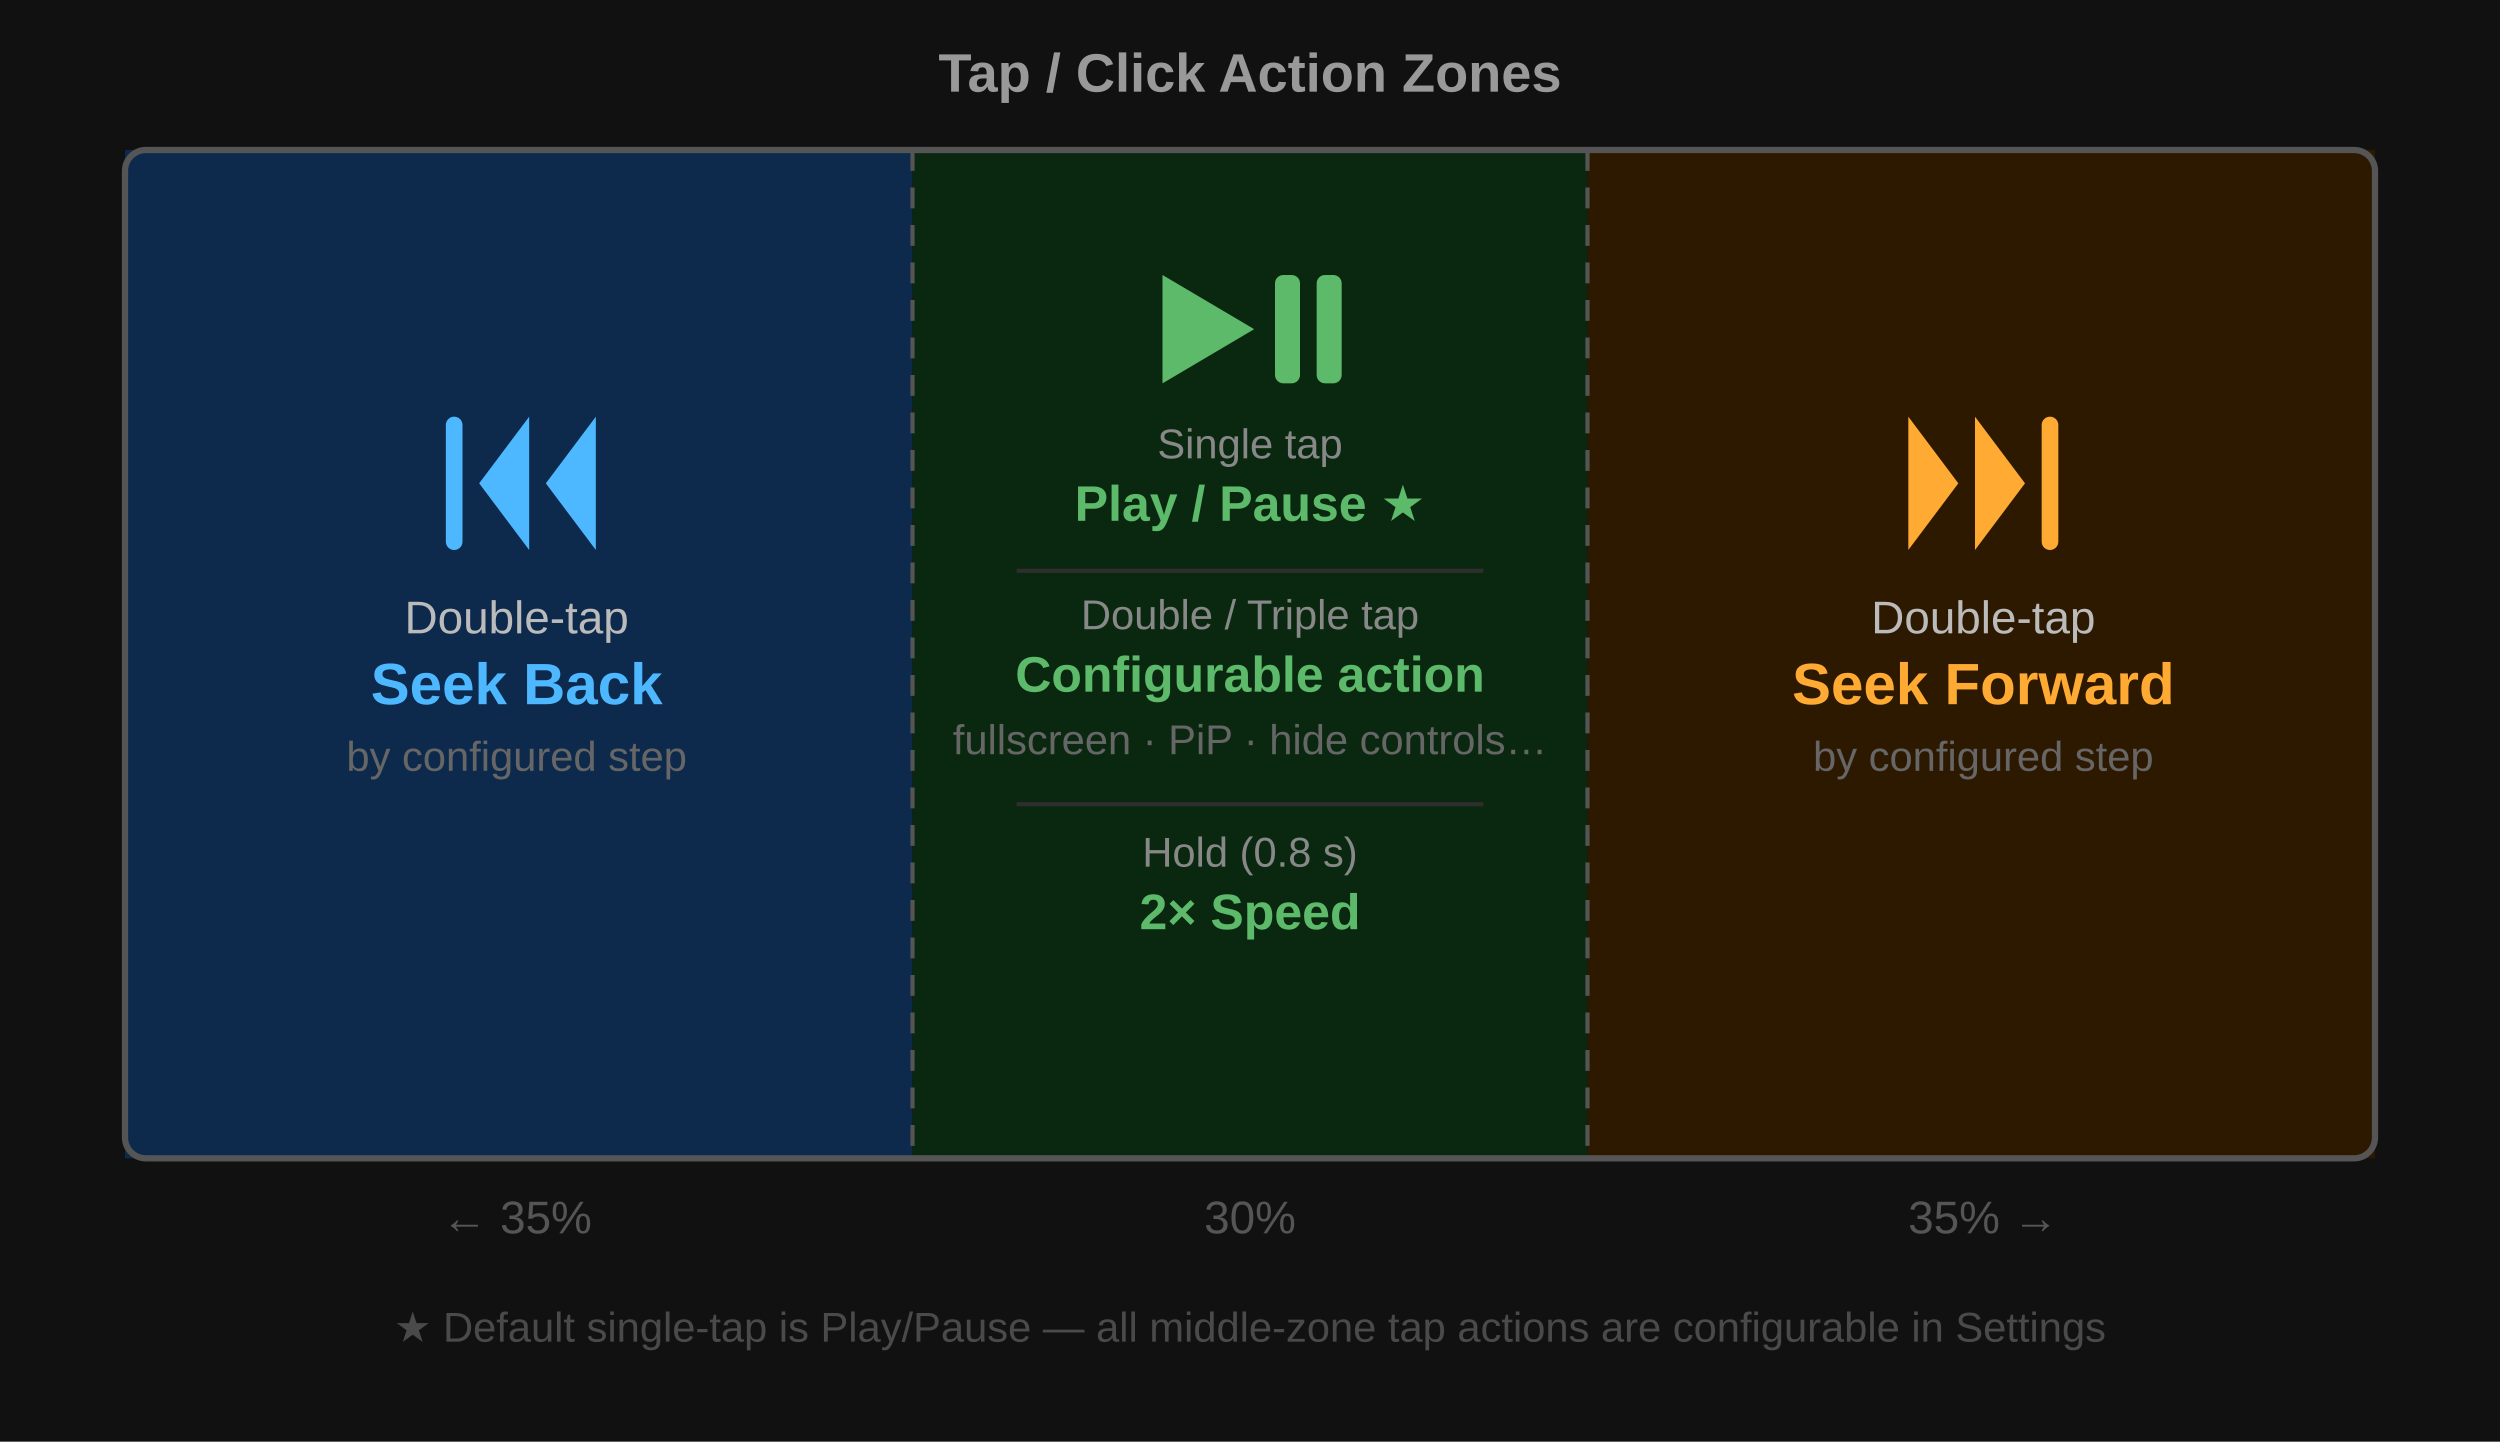
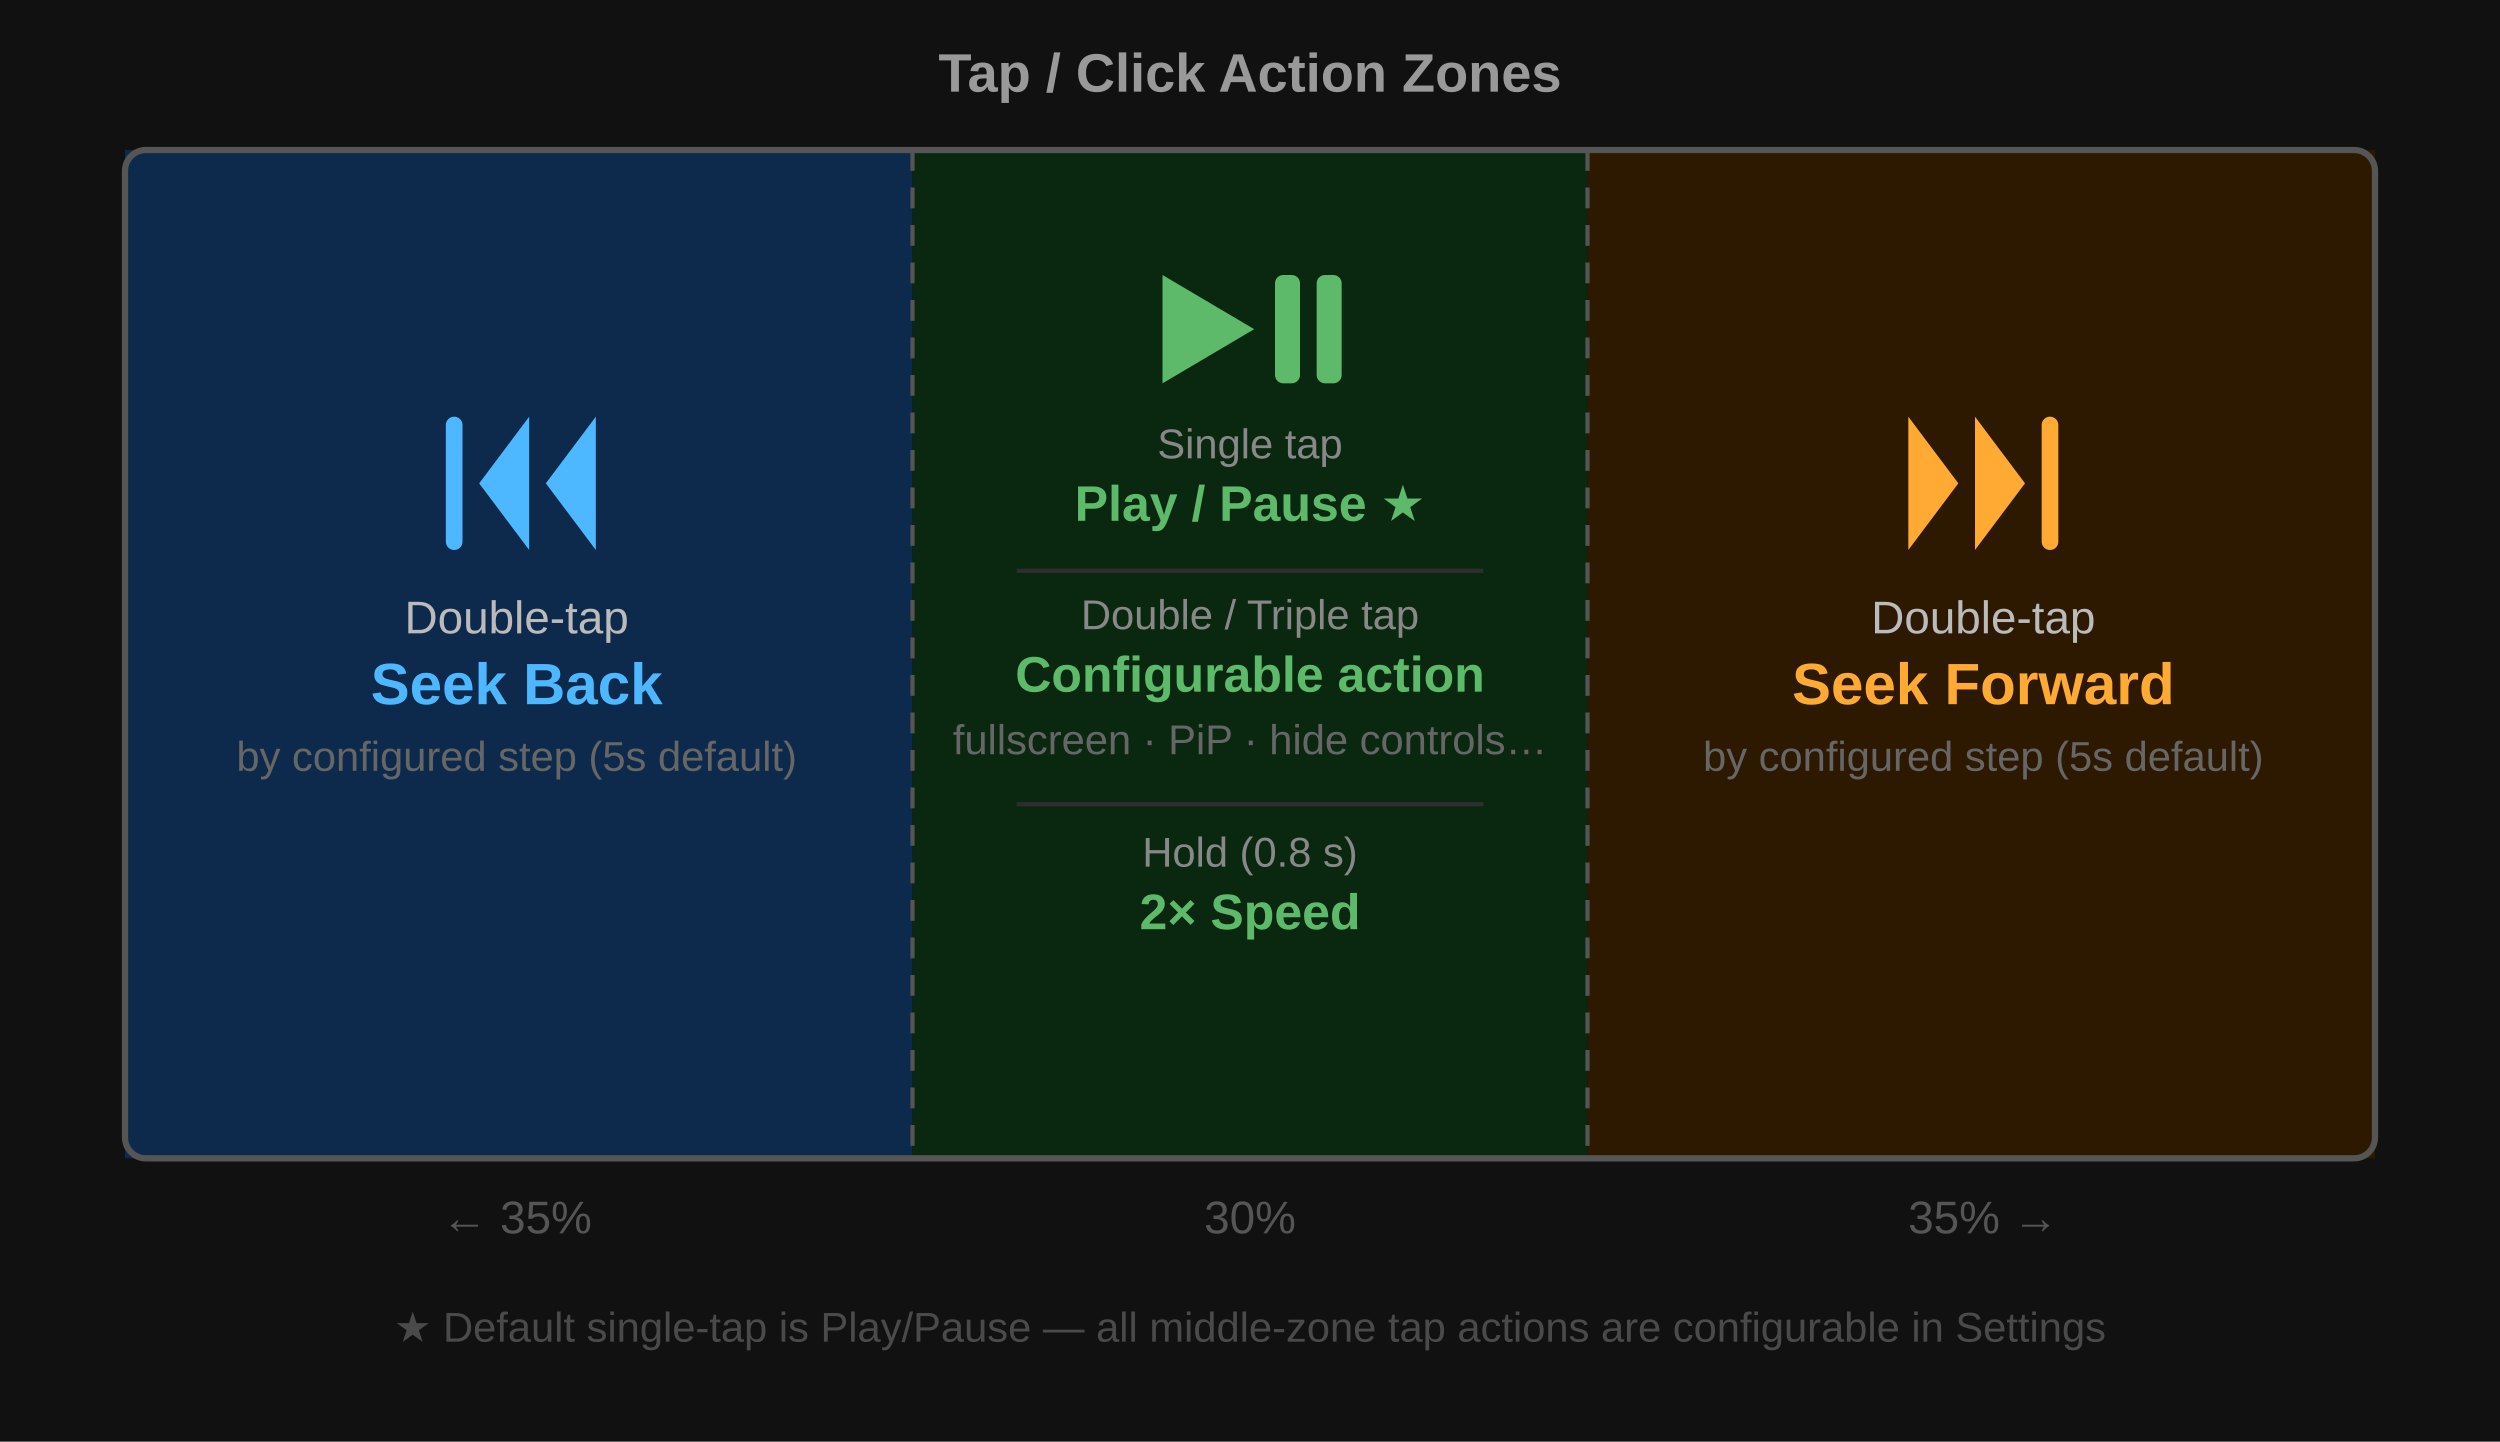
<svg xmlns="http://www.w3.org/2000/svg" viewBox="0 0 600 346" width="600">
  <rect width="600" height="346" fill="#111" />
  <text x="300" y="22" text-anchor="middle" font-family="Arial,sans-serif" font-size="13" font-weight="bold" fill="#999">Tap / Click Action Zones</text>
  <rect x="30" y="36" width="189" height="242" fill="#0d2a4d" />
  <rect x="219" y="36" width="162" height="242" fill="#0a2810" />
  <rect x="381" y="36" width="189" height="242" fill="#2d1800" />
  <rect x="30" y="36" width="540" height="242" rx="5" fill="none" stroke="#555" stroke-width="1.5" />
  <line x1="219" y1="36" x2="219" y2="278" stroke="#555" stroke-width="1" stroke-dasharray="5,4" />
  <line x1="381" y1="36" x2="381" y2="278" stroke="#555" stroke-width="1" stroke-dasharray="5,4" />
  <g transform="translate(107,100)">
    <rect x="0" y="0" width="4" height="32" rx="2" fill="#4db8ff" />
    <polygon points="20,0 8,16 20,32" fill="#4db8ff" />
    <polygon points="36,0 24,16 36,32" fill="#4db8ff" />
  </g>
  <text x="124" y="152" text-anchor="middle" font-family="Arial,sans-serif" font-size="11" fill="#bbb">Double-tap</text>
  <text x="124" y="169" text-anchor="middle" font-family="Arial,sans-serif" font-size="14" font-weight="bold" fill="#4db8ff">Seek Back</text>
-   <text x="124" y="185" text-anchor="middle" font-family="Arial,sans-serif" font-size="10" fill="#666">by configured step</text>
+   <text x="124" y="185" text-anchor="middle" font-family="Arial,sans-serif" font-size="10" fill="#666">by configured step (5s default)</text>
  <g transform="translate(279,66)">
    <polygon points="0,0 0,26 22,13" fill="#5dba6a" />
    <rect x="27" y="0" width="6" height="26" rx="2" fill="#5dba6a" />
    <rect x="37" y="0" width="6" height="26" rx="2" fill="#5dba6a" />
  </g>
  <text x="300" y="110" text-anchor="middle" font-family="Arial,sans-serif" font-size="10" fill="#888">Single tap</text>
  <text x="300" y="125" text-anchor="middle" font-family="Arial,sans-serif" font-size="12" font-weight="bold" fill="#5dba6a">Play / Pause ★</text>
  <line x1="244" y1="137" x2="356" y2="137" stroke="#2e2e2e" stroke-width="1" />
  <text x="300" y="151" text-anchor="middle" font-family="Arial,sans-serif" font-size="10" fill="#888">Double / Triple tap</text>
  <text x="300" y="166" text-anchor="middle" font-family="Arial,sans-serif" font-size="12" font-weight="bold" fill="#5dba6a">Configurable action</text>
  <text x="300" y="181" text-anchor="middle" font-family="Arial,sans-serif" font-size="10" fill="#666">fullscreen · PiP · hide controls…</text>
  <line x1="244" y1="193" x2="356" y2="193" stroke="#2e2e2e" stroke-width="1" />
  <text x="300" y="208" text-anchor="middle" font-family="Arial,sans-serif" font-size="10" fill="#888">Hold (0.8 s)</text>
  <text x="300" y="223" text-anchor="middle" font-family="Arial,sans-serif" font-size="12" font-weight="bold" fill="#5dba6a">2× Speed</text>
  <g transform="translate(458,100)">
    <polygon points="0,0 12,16 0,32" fill="#ffaa33" />
    <polygon points="16,0 28,16 16,32" fill="#ffaa33" />
    <rect x="32" y="0" width="4" height="32" rx="2" fill="#ffaa33" />
  </g>
  <text x="476" y="152" text-anchor="middle" font-family="Arial,sans-serif" font-size="11" fill="#bbb">Double-tap</text>
  <text x="476" y="169" text-anchor="middle" font-family="Arial,sans-serif" font-size="14" font-weight="bold" fill="#ffaa33">Seek Forward</text>
-   <text x="476" y="185" text-anchor="middle" font-family="Arial,sans-serif" font-size="10" fill="#666">by configured step</text>
+   <text x="476" y="185" text-anchor="middle" font-family="Arial,sans-serif" font-size="10" fill="#666">by configured step (5s default)</text>
  <text x="124" y="296" text-anchor="middle" font-family="Arial,sans-serif" font-size="11" fill="#555">← 35%</text>
  <text x="300" y="296" text-anchor="middle" font-family="Arial,sans-serif" font-size="11" fill="#555">30%</text>
  <text x="476" y="296" text-anchor="middle" font-family="Arial,sans-serif" font-size="11" fill="#555">35% →</text>
  <text x="300" y="322" text-anchor="middle" font-family="Arial,sans-serif" font-size="10" fill="#4a4a4a">★ Default single-tap is Play/Pause — all middle-zone tap actions are configurable in Settings</text>
</svg>
